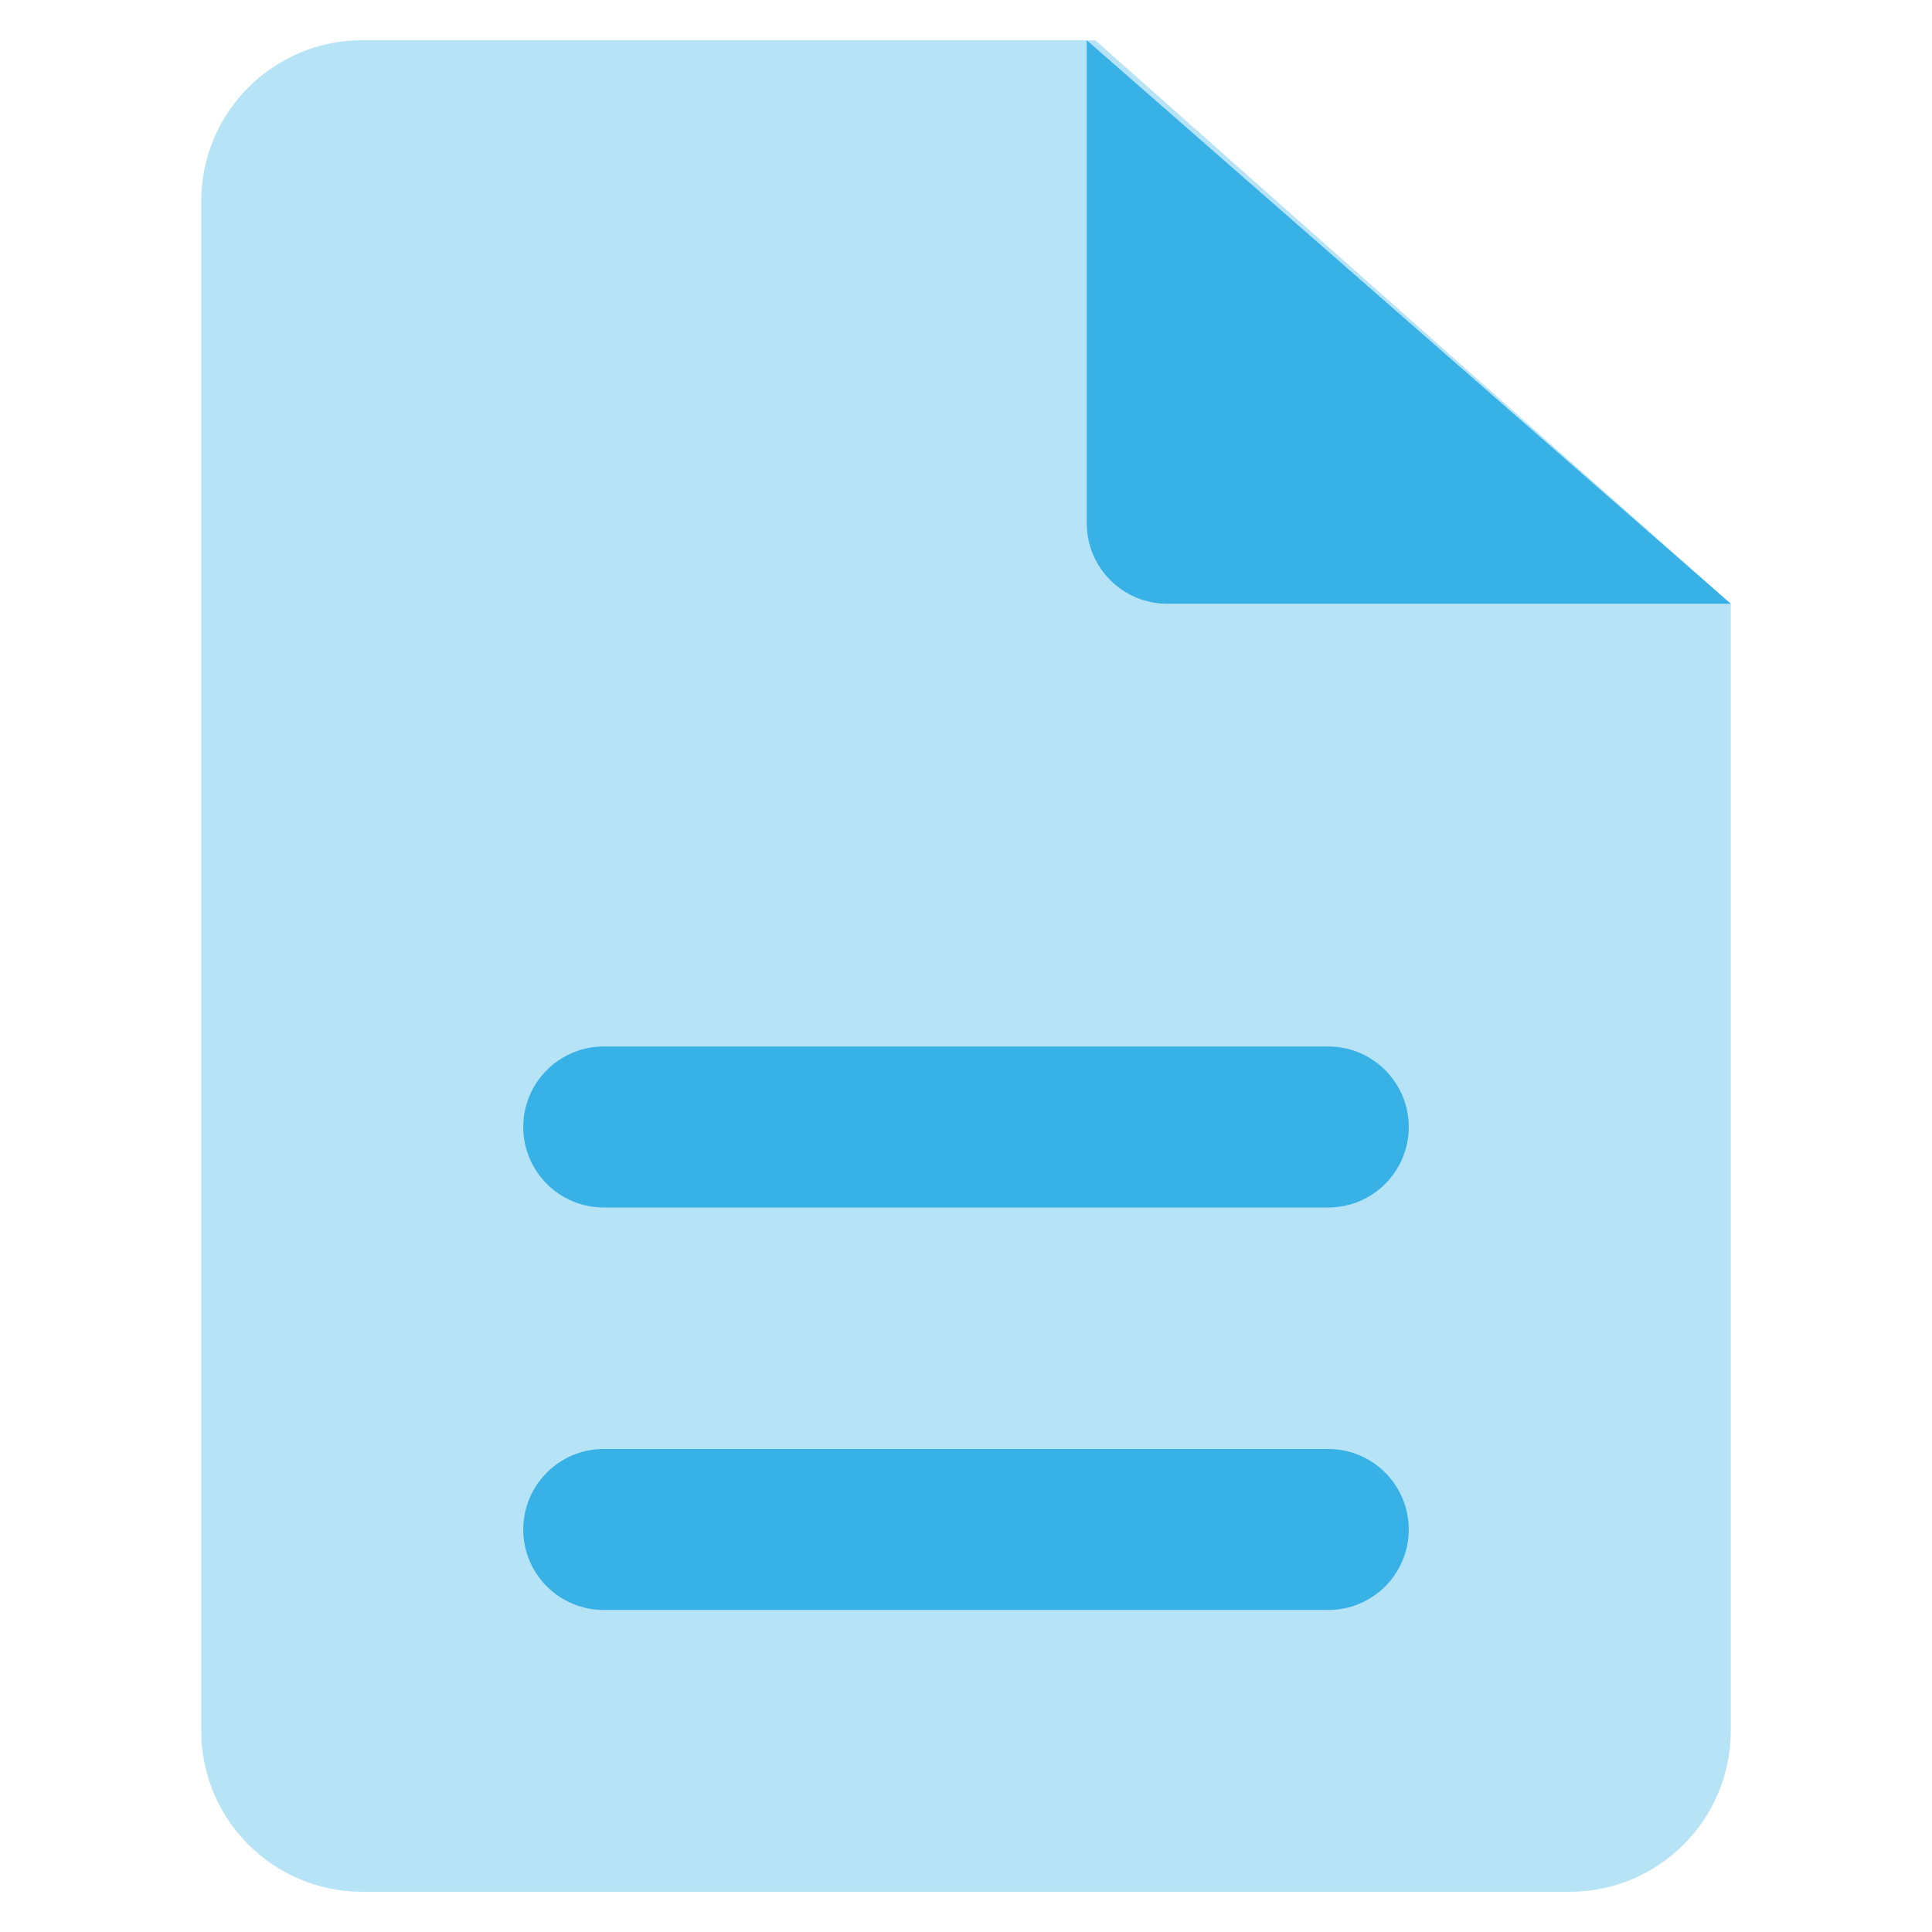
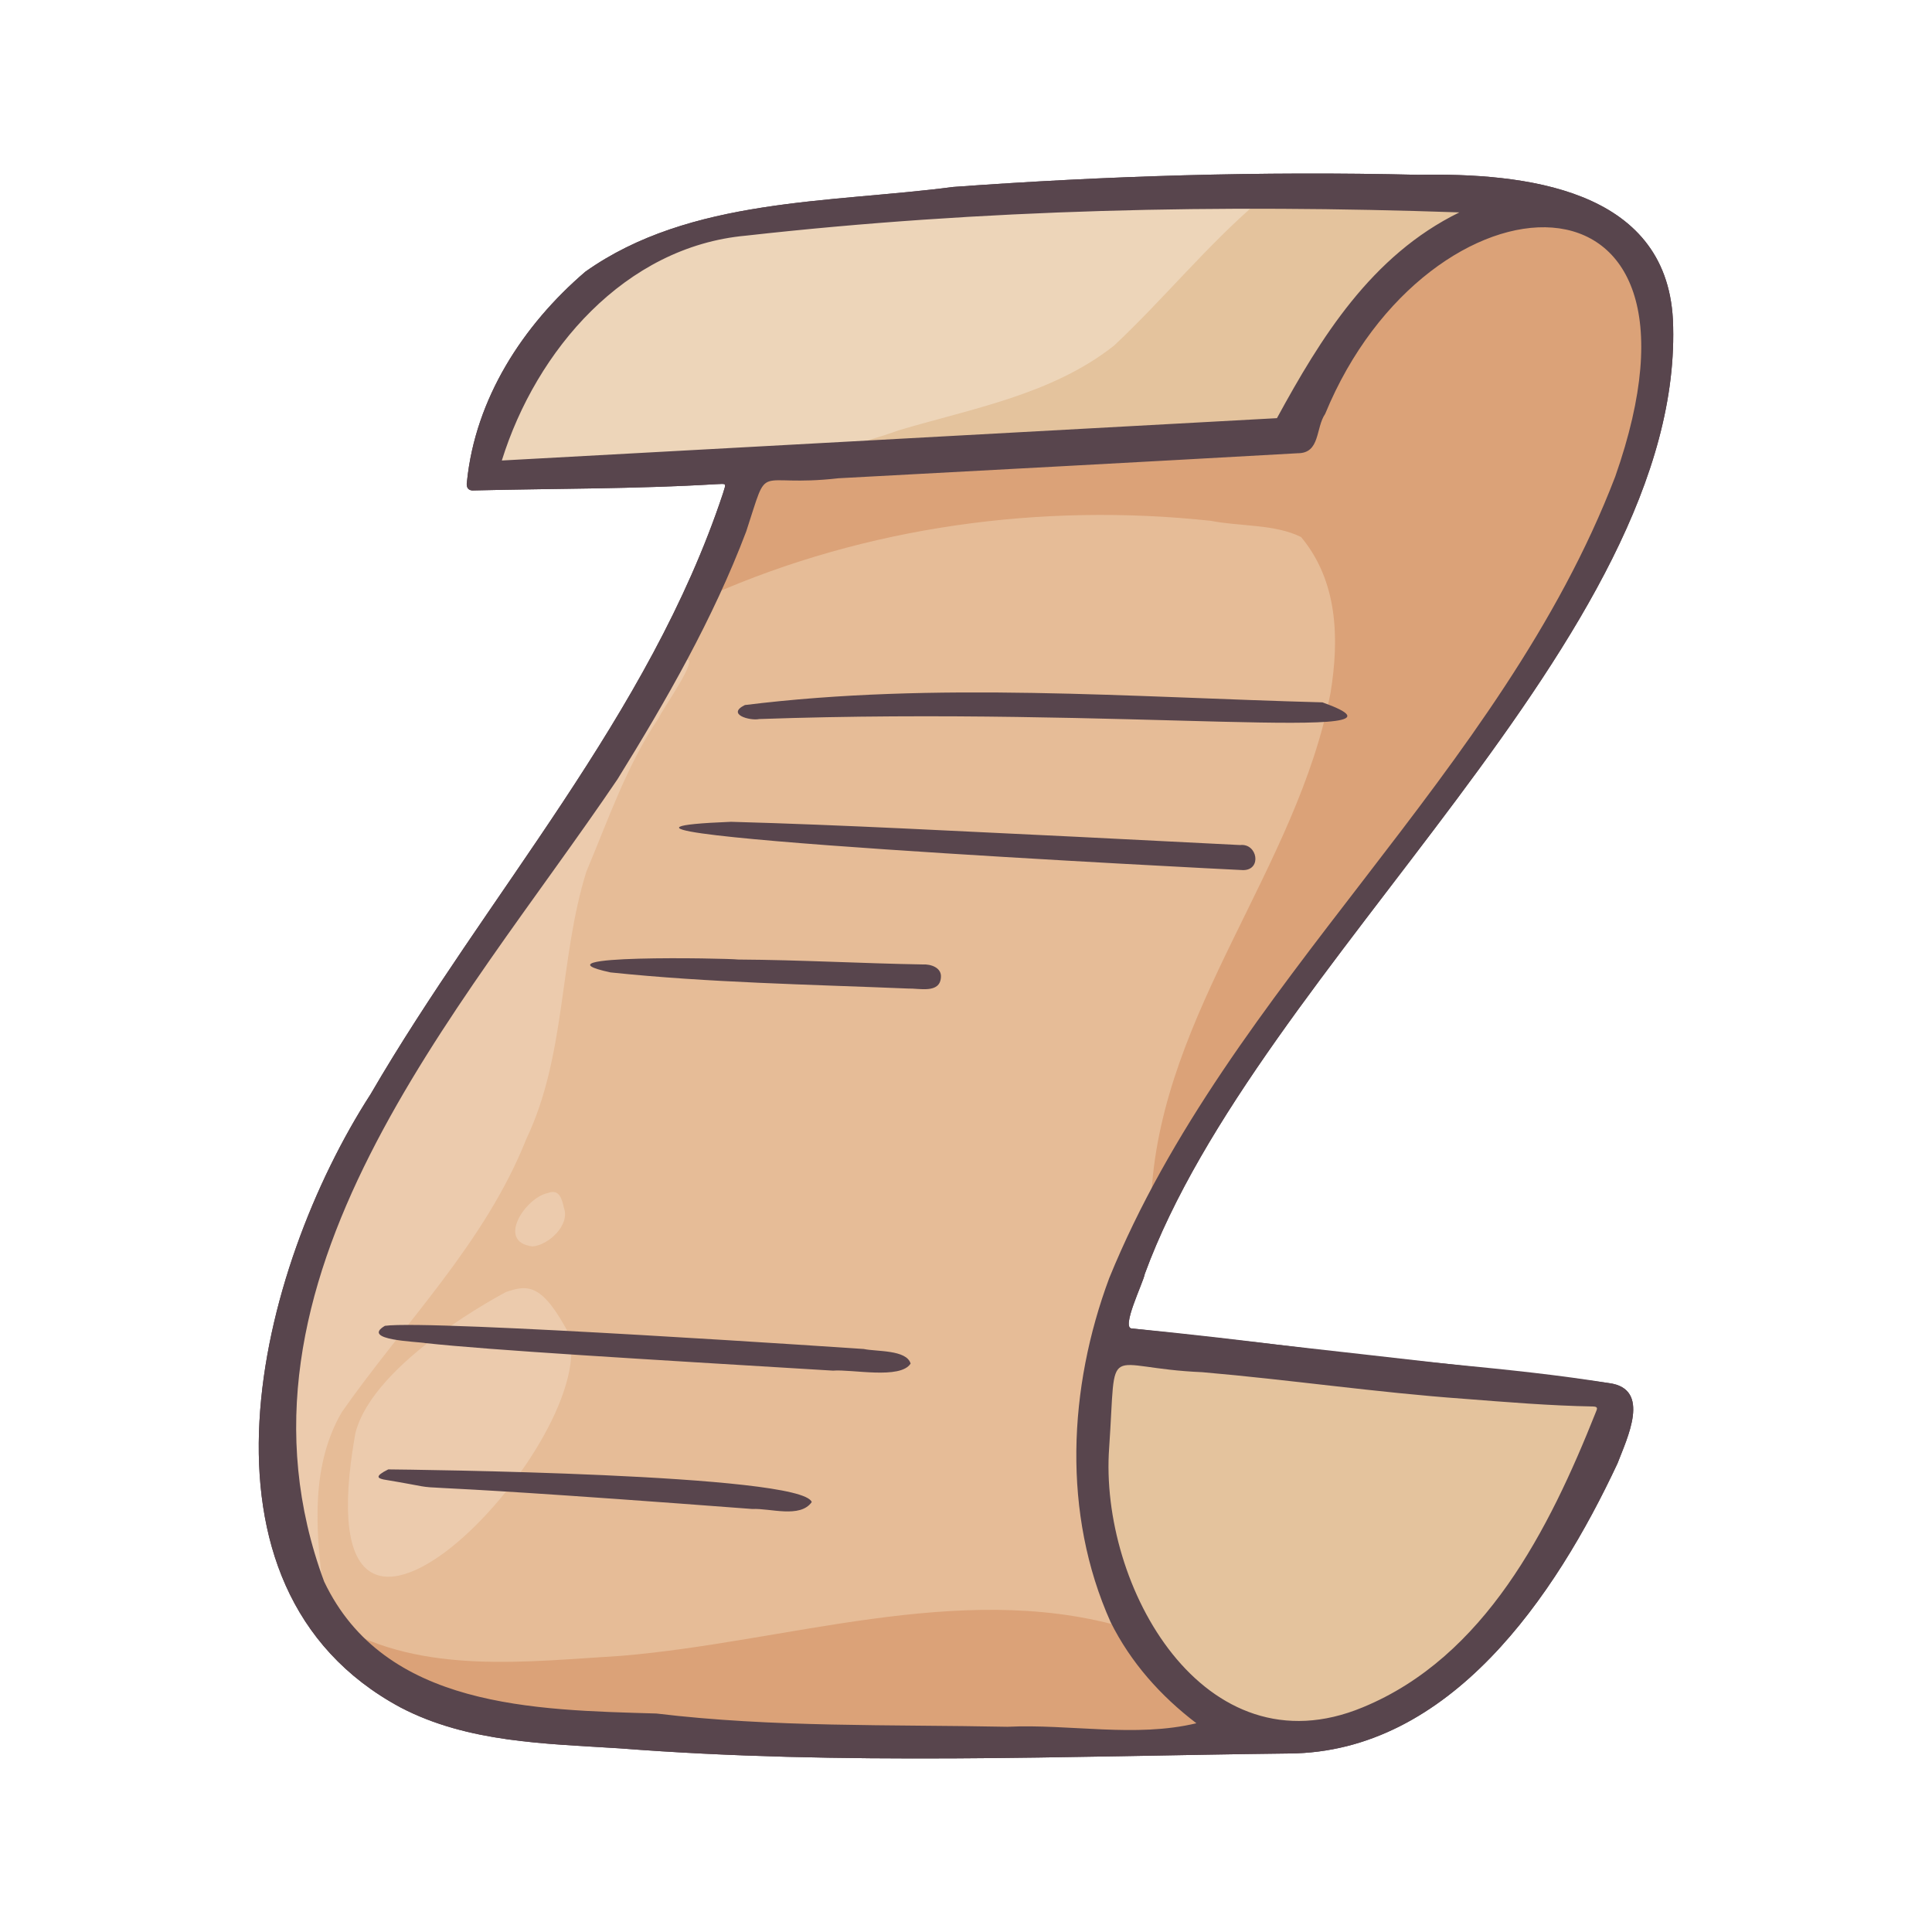
- <svg xmlns="http://www.w3.org/2000/svg" width="800px" height="800px" viewBox="0 0 48 48">
-   <path d="M27.21,1H9A4,4,0,0,0,5,5V43a4,4,0,0,0,4,4H39a4,4,0,0,0,4-4V15Z" fill="#b7e3f6" />
-   <path d="M43,15H29a2,2,0,0,1-2-2V1Z" fill="#38b1e7" />
-   <path d="M33,30H15a2,2,0,0,1,0-4H33A2,2,0,0,1,33,30Z" fill="#38b1e7" />
-   <path d="M33,40H15a2,2,0,0,1,0-4H33A2,2,0,0,1,33,40Z" fill="#38b1e7" />
+ <svg xmlns="http://www.w3.org/2000/svg" width="800px" height="800px" viewBox="0 0 500 500" enable-background="new 0 0 500 500" id="Layer_1" version="1.1" xml:space="preserve">
+   <g>
+     <path d="M296.268,329.697c29.293-79.942,140.339-165.188,136.68-246.971c-1.774-34.113-38.673-37.989-65.959-37.486   c-40.863-0.981-80.925,0.286-120.274,3.139c-31.802,4.172-68.133,2.717-95.235,21.942c-16.213,13.892-28.446,32.849-30.631,54.31   c-0.303,1.689,0.469,2.439,1.877,2.292c20.843-0.51,41.717-0.368,62.552-1.616c2.857-0.118,2.67-0.385,1.844,2.331   c-19.134,57.705-61.042,103.656-91.226,155.56C66.763,328.334,45.779,410.76,103.66,441.89   c17.452,9.119,37.507,9.347,56.746,10.584c57.536,4.475,115.462,1.994,173.107,1.329c41.814-0.199,69.121-40.912,85.095-75.074   c2.47-6.484,8.814-19.317-2.163-20.776c-26.22-4.247-52.83-5.411-79.137-9.11c-14.742-1.879-29.503-3.61-44.297-5.032   C289.911,343.978,295.927,331.859,296.268,329.697z" fill="#58454D" />
+     <path d="M124.307,122.166c9.666-37.99,36.75-65.664,86.589-66.772c23.289-6.042,160.452-8.291,181.182-3.733   c-27.894,10.221-47.034,34.401-56.746,61.149L124.307,122.166z" fill="#EDD5B9" />
+     <path d="M192.732,122.166c-2.776,38.989-138.048,201.755-121.073,254.996c5.685,40.484,21.644,62.078,47.009,68.174   s206.366,4.283,206.366,4.283c-152.185-98.591,142.272-275.68,99.644-381.384c-32.596-41.645-80.551,20.911-87.757,46.043   L192.732,122.166z" fill="#E6BC97" />
+     <path d="M297.995,308.657c2.969-47.105,37.681-84.106,46.351-129.379c2.293-14.013,1.883-28.88-7.632-40.301   c-6.82-3.375-15.773-2.697-23.348-4.19c-43.823-4.704-89.059,1.451-129.478,19.242c4.656-10.282,9.375-20.673,12.153-31.644   c0.229-1.017,0.746-1.211,1.643-1.255c31.469-1.616,62.932-3.36,94.397-5.052c15.245-0.838,28.006-2.409,43.251-3.267   c3.206-0.181,5.901-1.636,6.237-4.77c25.37-67.031,111.082-81.409,80.027,11.678C393.576,190.351,334.855,243.074,297.995,308.657z   " fill="#DBA278" />
+     <path d="M87.617,420.718c21.832,12.778,48.952,9.262,73.176,7.81c42.747-3.57,86.985-19.306,128.909-7.705   c5.373,10.808,13.347,19.71,22.82,26.925c-10.037,2.408-111.896-0.097-116.499-0.261   C159.516,441.774,114.433,452.182,87.617,420.718z" fill="#DBA278" />
+     <path d="M177.286,170.892c4.499-1.776-6.364,13.408-6.766,14.845c-8.356,12.374-13.038,26.261-18.762,39.815   c-7.077,22.667-5.193,47.493-15.546,69.214c-10.709,26.945-31.42,47.365-47.742,70.668c-7.981,13.708-6.816,30.099-4.886,45.216   c0.073,0.686,0.305,1.513-0.797,1.667C49.303,319.171,137.724,245.837,177.286,170.892z" fill="#ECCBAD" />
+     <path d="M288.63,350.914c0.104,0.013,96.48,10.859,127.308,11.414c3.686,0.056-6.816,18.856-7.824,21.464   c-15.312,36.241-60.049,86.591-100.078,52.272C277.417,409.351,284.361,351.261,288.63,350.914z" fill="#E4C39D" />
+     <path d="M203.861,118.362c9.741-1.498,19.372-3.598,28.632-6.968c19.138-5.708,39.761-9.267,55.835-21.963   c12.786-11.996,24.128-25.989,37.303-37.243c18.976-0.184,37.257-0.293,56.331,0.841c-23.063,12.554-40.006,32.465-49.635,56.706   c-0.363,1.029-0.892,1.431-1.959,1.489c-11.911,0.648-23.821,1.326-35.731,2.007C264.379,114.946,234.126,116.758,203.861,118.362z   " fill="#E4C39D" />
+     <path d="M130.958,334.371c0,0-34.342,17.84-38.994,36.581c-14.977,84.01,62.8,3.079,55.408-25.509   C140.389,332.212,136.729,332.379,130.958,334.371z" fill="#ECCBAD" />
+     <path d="M110.072,347.625c0.034-0.008,0.07-0.014,0.101-0.024c0,0,0,0,0,0c-0.034-0.004-0.069-0.008-0.103-0.012   C110.069,347.6,110.072,347.614,110.072,347.625z" fill="#58454D" />
+     <path d="M144.403,344.469c0.114,0.008,0.227,0.016,0.341,0.024c0.004-0.012,0.008-0.025,0.011-0.037   C144.645,344.463,144.531,344.469,144.403,344.469z" fill="#58454D" />
+     <path d="M126.624,380.662c-0.047,0.001-0.095,0.002-0.142,0.002c0.046,0.012,0.093,0.014,0.139,0.025   C126.622,380.681,126.622,380.67,126.624,380.662z" fill="#58454D" />
+     <path d="M296.268,329.697c29.293-79.942,140.339-165.188,136.68-246.971c-1.774-34.113-38.673-37.989-65.959-37.486   c-40.863-0.981-80.925,0.286-120.274,3.139c-31.802,4.172-68.133,2.717-95.235,21.942c-16.213,13.892-28.446,32.849-30.631,54.31   c-0.303,1.689,0.469,2.439,1.877,2.292c20.843-0.51,41.717-0.368,62.552-1.616c2.857-0.118,2.67-0.385,1.844,2.331   c-19.134,57.705-61.042,103.656-91.226,155.56C66.763,328.334,45.779,410.76,103.66,441.89   c17.452,9.119,37.507,9.347,56.746,10.584c57.536,4.475,115.462,1.994,173.107,1.329c41.814-0.199,69.121-40.912,85.095-75.074   c2.47-6.484,8.814-19.317-2.163-20.776c-8.441-1.367-121.74-13.979-123.434-14.142   C289.911,343.978,295.927,331.859,296.268,329.697z M129.871,119.178c8.904-28.574,31.888-55.357,63.163-58.189   c61.31-6.866,123.004-8.172,184.649-6.022c-22.818,11.169-35.931,32.565-47.21,53.253C330.315,108.23,130,119.168,129.871,119.178z    M311.162,355.123c22.592,1.942,45.04,5.256,67.662,6.881c11.126,0.862,22.248,1.79,33.413,1.991c1.669,0.03,0.919,0.912,0.7,1.623   c-11.989,30.127-28.622,63.209-60.263,76.24c-41.112,17.067-68.255-31.402-65.62-67.243   C289.023,346.014,285.111,354.031,311.162,355.123z M287.07,330.766c-10.591,28.44-12.223,60.939,0.345,89.004l0,0   c5.229,10.519,12.99,19.183,22.21,26.205c-15.803,3.792-32.735,0.144-48.933,0.914c-30.286-0.613-60.692,0.2-90.815-3.433   c-31.427-0.924-70.38-1.34-85.993-34.154c-28.863-77.941,35.206-147.469,75.917-207.623c12.675-20.475,24.764-41.55,33.31-64.118   c6.19-18.768,1.716-11.265,23.892-13.788c41.401-2.226,76.923-4.113,118.845-6.474c5.879,0.01,4.602-6.562,7.109-10.196   c26.663-64.812,105.087-69.14,75.057,16.253C388.427,200.574,318.159,254.542,287.07,330.766z" fill="#58454D" />
+     <path d="M127.292,385.68c0.009,0.008,0.018,0.009,0.027,0.016c0.002-0.005,0.002-0.009,0.004-0.015   C127.312,385.68,127.302,385.68,127.292,385.68L127.292,385.68z" fill="#58454D" />
+     <polygon fill="#58454D" points="105.421,342.607 105.419,342.61 105.422,342.611  " />
+     <path d="M342.25,181.768c30.424,10.909-51.713,1.003-145.758,4.321c-2.457,0.502-8.574-1.238-3.715-3.625   C242.125,176.346,292.629,180.458,342.25,181.768z" fill="#58454D" />
+     <path d="M189.19,212.681c29.885,0.827,59.727,2.492,89.587,3.889c14.062,0.695,28.122,1.417,42.183,2.128   c4.475-0.506,5.669,6.479,0.764,6.486C316.566,224.953,124.005,215.26,189.19,212.681z" fill="#58454D" />
+     <path d="M110.173,347.601c-2.067-0.412-16.964-0.703-10.557-4.479c11.682-1.639,123.812,5.988,123.921,5.995   c3.328,0.715,11.068,0.139,12.132,3.777c-2.651,4.16-15.227,1.413-20.092,1.826C164.784,351.646,127.176,349.435,110.173,347.601z" fill="#58454D" />
+     <path d="M100.478,380.279c4.86,0.049,107.087,1.113,109.602,8.455c-3.018,4.261-10.737,1.556-15.378,1.791   c-110.002-8.349-70.805-3.529-95.444-7.636C97.914,382.573,96.757,382.139,100.478,380.279z" fill="#58454D" />
+     <path d="M191.023,248.326c16.255,0.101,31.988,1.007,47.739,1.272c2.164-0.124,4.975,0.838,4.747,3.346   c-0.28,4.278-5.598,2.798-8.518,2.889c-25.679-1.064-51.414-1.507-76.993-4.173C136.34,246.984,188.224,247.971,191.023,248.326z" fill="#58454D" />
+     <path d="M137.816,322.57c-9.502-1.109-1.802-12.702,3.992-13.816c2.922-1.166,3.621,1.526,4.134,3.85   C147.584,317.042,141.935,322.272,137.816,322.57z" fill="#ECCBAD" />
+   </g>
</svg>
